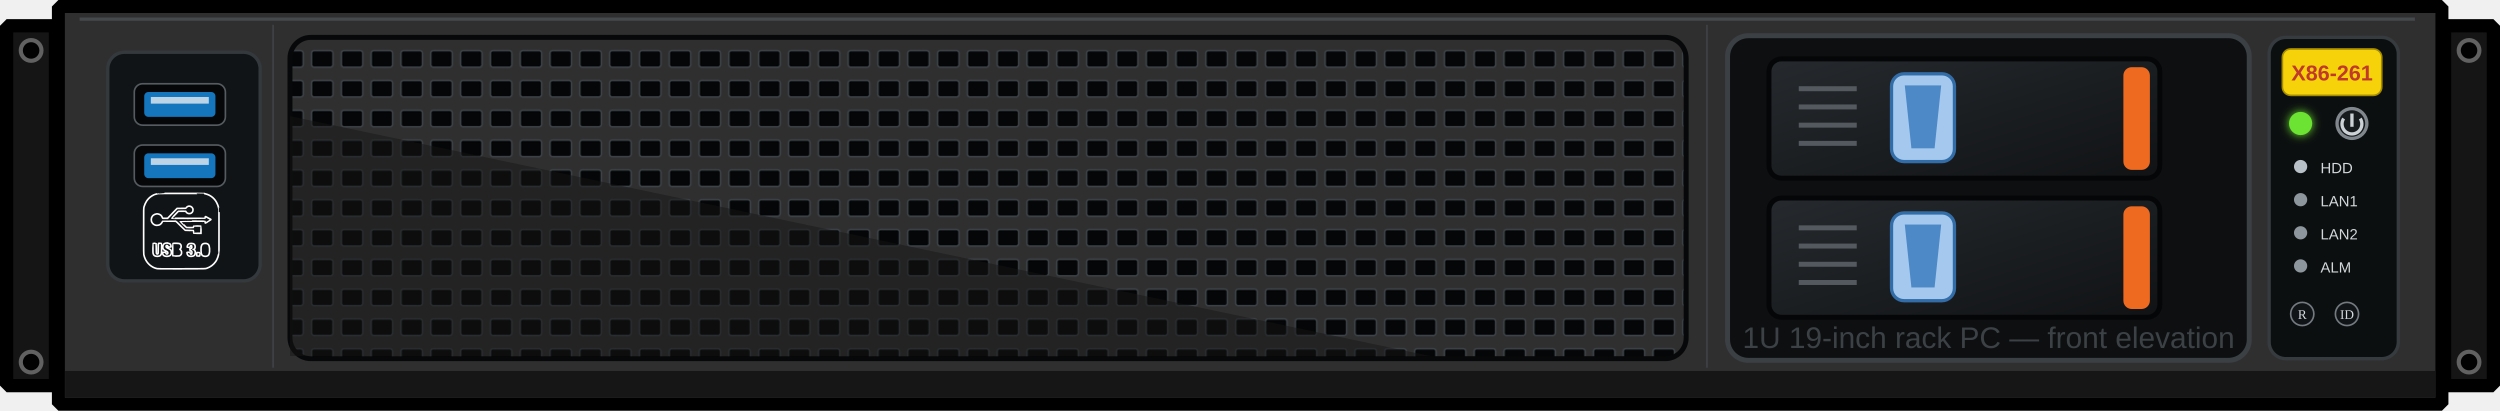
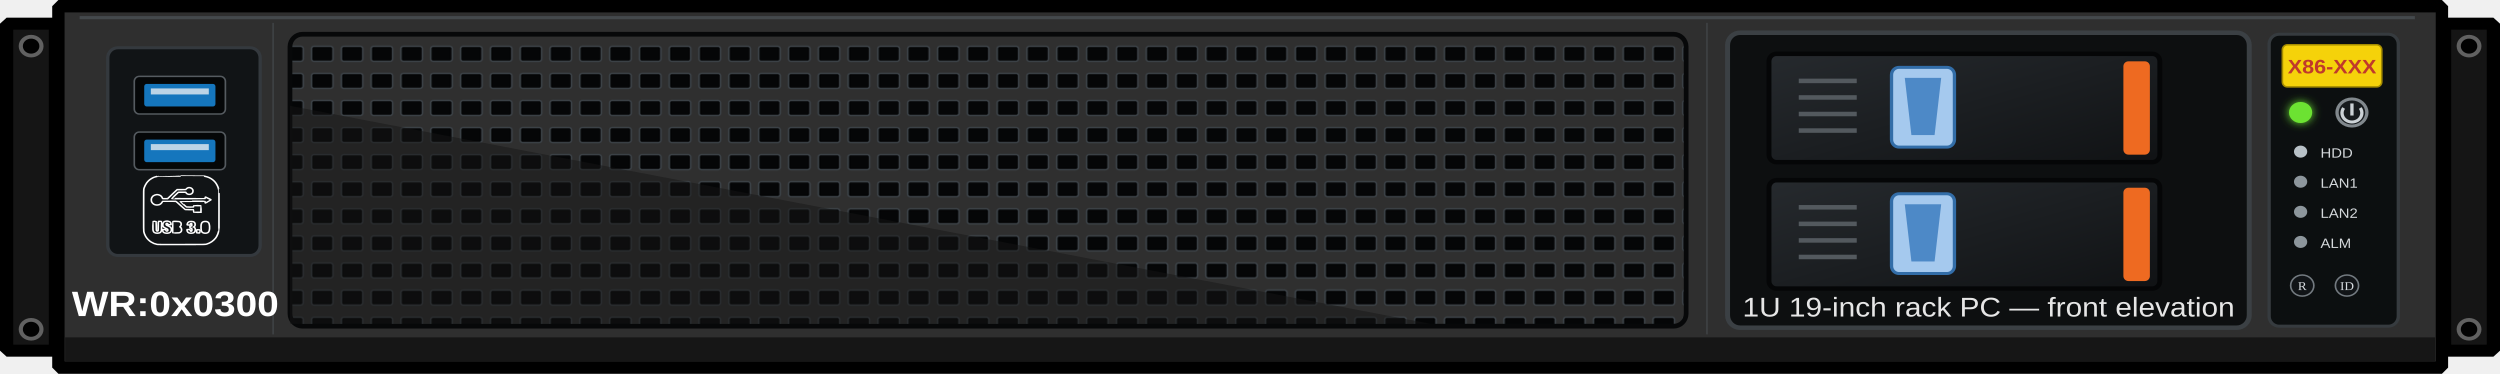
- <svg xmlns="http://www.w3.org/2000/svg" xmlns:xlink="http://www.w3.org/1999/xlink" width="600" height="98.577" viewBox="0 0 600 98.577" version="1.1" id="svg44">
+ <svg xmlns="http://www.w3.org/2000/svg" xmlns:xlink="http://www.w3.org/1999/xlink" width="1000.248" height="149.552" viewBox="0 0 1000.248 149.552" version="1.1" id="svg44">
  <defs id="defs6">
-     <pattern xlink:href="#mesh" id="pattern44" patternTransform="matrix(0.3974891,0,0,0.3974891,-18.65002,-24.02199)" />
+     <pattern id="pattern44" width="18" height="18" patternUnits="userSpaceOnUse" patternTransform="matrix(0.6626461,0,0,0.602097,-31.09107,-36.27151)">
+       <rect x="1" y="1" width="13" height="10" rx="1.5" fill="#050607" stroke="#3a4045" stroke-width="1" id="pattern44_tile" />
+     </pattern>
    <linearGradient id="panelGrad" x1="32.894" y1="132.092" x2="32.894" y2="732.508" gradientTransform="scale(2.401666,0.4163776)" gradientUnits="userSpaceOnUse">
      <stop offset="0%" stop-color="#25292d" id="stop1" />
      <stop offset="55%" stop-color="#15181b" id="stop2" />
      <stop offset="100%" stop-color="#0d0f11" id="stop3" />
    </linearGradient>
    <linearGradient id="bayGrad" x1="0" y1="0" x2="1" y2="1">
      <stop offset="0%" stop-color="#262a2e" id="stop4" />
      <stop offset="100%" stop-color="#101214" id="stop5" />
    </linearGradient>
    <pattern id="mesh" width="18" height="18" patternUnits="userSpaceOnUse">
      <rect x="1" y="1" width="13" height="10" rx="1.5" fill="#050607" stroke="#3a4045" stroke-width="1" id="rect5" />
    </pattern>
    <filter id="shadow" x="-0.001" y="-0.012" width="1.003" height="1.025">
      <feDropShadow dx="0" dy="8" stdDeviation="8" flood-color="#000000" flood-opacity="0.45" />
    </filter>
    <filter id="glowGreen" x="-0.514" y="-0.514" width="2.029" height="2.029">
      <feGaussianBlur stdDeviation="3" result="blur" id="feGaussianBlur5" />
      <feMerge id="feMerge6">
        <feMergeNode in="blur" id="feMergeNode5" />
        <feMergeNode in="SourceGraphic" id="feMergeNode6" />
      </feMerge>
    </filter>
    <linearGradient xlink:href="#bayGrad" id="linearGradient44" x1="-0.84" y1="-2.678" x2="133.044" y2="131.207" gradientTransform="scale(1.785124,0.5601853)" gradientUnits="userSpaceOnUse" />
    <linearGradient xlink:href="#bayGrad" id="linearGradient45" x1="-0.84" y1="-2.678" x2="133.044" y2="131.207" gradientTransform="scale(1.785124,0.5601853)" gradientUnits="userSpaceOnUse" />
  </defs>
-   <rect width="572.048" height="95.462" fill="#f3f4f5" id="rect6" style="fill:#2f2f2f;fill-opacity:1;stroke:#000000;stroke-width:3.116;stroke-linejoin:bevel;stroke-dasharray:none;stroke-opacity:1;paint-order:markers fill stroke" x="14.014" y="1.558" />
-   <g id="g18" transform="matrix(0.3974891,0,0,0.3974891,-18.65002,-24.02199)">
-     <rect x="112" y="92" width="92" height="138" rx="10.063" fill="#111416" stroke="#34393e" stroke-width="2" id="rect11" ry="10.063" />
+   <rect width="953.65" height="144.6" fill="#f3f4f5" id="rect6" style="fill:#2f2f2f;fill-opacity:1;stroke:#000000;stroke-width:4.951;stroke-linejoin:bevel;stroke-dasharray:none;stroke-opacity:1;paint-order:markers fill stroke" x="23.362" y="2.476" />
+   <rect x="116.016" y="13.703" width="558.611" height="116.807" rx="5" fill="url(#mesh)" stroke="#070809" stroke-width="1.895" id="rect18" style="fill:url(#pattern44)" ry="5" />
+   <g id="g18" transform="matrix(0.6626461,0,0,0.602097,-31.09107,-36.27151)">
+     <rect x="112" y="92" width="92" height="138" rx="6.036" fill="#111416" stroke="#34393e" stroke-width="2" id="rect11" ry="6.643" />
    <g transform="translate(128,111)" id="g14">
-       <rect width="55" height="25" rx="5.032" fill="#050708" stroke="#555b60" id="rect12" x="0" y="0" ry="5.032" />
-       <rect x="6" y="5" width="43" height="15" rx="2.516" fill="#1576bd" id="rect13" ry="2.516" />
+       <rect width="55" height="25" rx="3.018" fill="#050708" stroke="#555b60" id="rect12" x="0" y="0" ry="3.322" />
+       <rect x="6" y="5" width="43" height="15" rx="1.509" fill="#1576bd" id="rect13" ry="1.661" />
      <rect x="10" y="8" width="35" height="4" fill="#d9e4ed" opacity="0.85" id="rect14" />
    </g>
    <g transform="translate(128,148)" id="g17">
-       <rect width="55" height="25" rx="5.032" fill="#050708" stroke="#555b60" id="rect15" x="0" y="0" ry="5.032" />
-       <rect x="6" y="5" width="43" height="15" rx="2.516" fill="#1576bd" id="rect16" ry="2.516" />
+       <rect width="55" height="25" rx="3.018" fill="#050708" stroke="#555b60" id="rect15" x="0" y="0" ry="3.322" />
+       <rect x="6" y="5" width="43" height="15" rx="1.509" fill="#1576bd" id="rect16" ry="1.661" />
      <rect x="10" y="8" width="35" height="4" fill="#d9e4ed" opacity="0.85" id="rect17" />
    </g>
    <path d="m 142.16,177.31 c -0.018,0.049 -0.14,0.109 -0.267,0.134 -0.425,0.073 -1.172,0.273 -1.342,0.364 -0.091,0.043 -0.2,0.085 -0.243,0.085 -0.164,0 -1.25,0.558 -1.821,0.929 -1.269,0.832 -2.094,1.645 -3.017,2.962 -0.516,0.728 -1.323,2.507 -1.548,3.393 -0.285,1.135 -0.273,0.279 -0.273,14.872 0,12.644 0.006,13.664 0.103,14.113 0.097,0.455 0.158,0.68 0.376,1.414 0.103,0.334 0.419,1.105 0.577,1.408 0.067,0.115 0.225,0.413 0.352,0.656 0.662,1.238 1.955,2.653 3.132,3.436 1.342,0.886 2.027,1.184 3.654,1.578 0.395,0.091 1.457,0.097 14.538,0.085 15.169,-0.024 14.441,-0.006 15.418,-0.334 2.143,-0.722 3.964,-2.082 5.299,-3.964 0.158,-0.219 0.346,-0.516 0.419,-0.668 0.079,-0.152 0.206,-0.395 0.297,-0.546 0.401,-0.698 0.971,-2.373 1.08,-3.163 0.03,-0.231 0.085,-0.407 0.152,-0.449 0.091,-0.067 0.097,-1.123 0.097,-13.622 0,-11.612 -0.012,-13.543 -0.085,-13.543 -0.061,0 -0.109,-0.134 -0.158,-0.443 -0.036,-0.237 -0.085,-0.48 -0.103,-0.528 -0.018,-0.049 -0.055,-0.188 -0.079,-0.304 -0.231,-0.983 -1.147,-2.914 -1.797,-3.764 -1.044,-1.372 -2.131,-2.301 -3.612,-3.09 -0.546,-0.291 -1.821,-0.753 -2.288,-0.826 -0.492,-0.085 -0.558,-0.103 -0.558,-0.188 0,-0.127 -28.257,-0.127 -28.305,0 z m 20.007,7.818 c 0.48,0.225 0.832,0.577 1.099,1.111 0.152,0.297 0.176,0.425 0.182,0.874 0.006,0.565 -0.091,0.911 -0.388,1.384 -0.546,0.862 -1.876,1.184 -2.871,0.698 -0.413,-0.206 -0.68,-0.449 -0.971,-0.898 l -0.194,-0.297 -2.094,-0.018 c -1.153,-0.006 -2.149,0 -2.216,0.012 -0.14,0.036 -0.285,0.17 -1.002,0.923 -0.285,0.297 -1.074,1.129 -1.76,1.839 -0.686,0.716 -1.244,1.342 -1.244,1.396 0,0.091 0.826,0.097 9.949,0.115 7.302,0.006 9.967,-0.006 10.028,-0.055 0.049,-0.036 0.085,-0.17 0.085,-0.291 0,-0.583 0.127,-0.832 0.358,-0.692 0.055,0.03 0.455,0.243 0.886,0.473 0.437,0.225 0.856,0.455 0.941,0.516 0.085,0.055 0.407,0.225 0.71,0.37 0.54,0.255 0.668,0.364 0.589,0.486 -0.03,0.055 -1.402,0.965 -1.451,0.965 -0.024,0 -0.219,0.121 -1.123,0.722 -0.395,0.261 -0.619,0.37 -0.728,0.358 -0.146,-0.018 -0.152,-0.03 -0.152,-0.48 0,-0.297 -0.03,-0.498 -0.079,-0.558 -0.079,-0.091 -0.728,-0.097 -7.485,-0.097 -5.852,0 -7.412,0.012 -7.436,0.073 -0.036,0.103 3.472,3.618 3.715,3.721 0.146,0.061 0.631,0.073 2.167,0.061 1.087,-0.012 2.003,-0.043 2.04,-0.061 0.036,-0.024 0.067,-0.2 0.067,-0.395 0,-0.188 0.03,-0.376 0.073,-0.419 0.085,-0.085 4.213,-0.103 4.346,-0.024 0.055,0.043 0.073,0.522 0.061,2.203 l -0.018,2.149 -2.149,0.018 c -1.536,0.012 -2.173,-0.006 -2.228,-0.055 -0.067,-0.055 -0.085,-0.261 -0.085,-0.85 0,-0.425 -0.024,-0.789 -0.049,-0.807 -0.03,-0.018 -1.129,-0.036 -2.446,-0.043 -1.317,-0.006 -2.458,-0.036 -2.543,-0.067 -0.085,-0.03 -1.36,-1.269 -2.829,-2.744 -2.307,-2.313 -2.713,-2.695 -2.902,-2.732 -0.273,-0.055 -7.831,-0.036 -7.909,0.018 -0.03,0.018 -0.14,0.219 -0.243,0.443 -0.249,0.534 -0.619,1.014 -1.008,1.311 -0.395,0.297 -0.48,0.34 -1.062,0.546 -0.631,0.219 -1.59,0.225 -2.197,0.012 -1.087,-0.382 -1.894,-1.22 -2.228,-2.307 -0.158,-0.516 -0.14,-1.554 0.036,-2.082 0.146,-0.425 0.613,-1.196 0.862,-1.414 0.577,-0.492 1.299,-0.826 2.046,-0.941 0.431,-0.067 0.571,-0.061 1.056,0.03 1.354,0.255 2.173,0.971 2.604,2.252 0.14,0.425 0.049,0.401 1.669,0.382 l 1.475,-0.018 0.443,-0.461 c 0.243,-0.255 0.747,-0.777 1.111,-1.153 0.37,-0.382 1.117,-1.172 1.669,-1.754 0.552,-0.583 1.342,-1.408 1.76,-1.833 l 0.759,-0.777 2.549,-0.006 c 1.402,-0.006 2.61,-0.036 2.689,-0.061 0.073,-0.03 0.134,-0.097 0.134,-0.158 0,-0.158 0.504,-0.65 0.88,-0.862 0.631,-0.358 1.342,-0.376 2.052,-0.055 z m -13.876,22.089 c 1.056,0.255 1.317,0.413 1.633,0.996 0.152,0.279 0.206,0.473 0.237,0.832 0.036,0.455 0.036,0.473 -0.103,0.522 -0.073,0.024 -0.492,0.03 -0.929,0.012 l -0.789,-0.03 -0.043,-0.297 c -0.109,-0.759 -0.971,-0.904 -1.105,-0.188 -0.109,0.577 0.291,0.983 1.384,1.39 0.722,0.273 1.402,0.801 1.59,1.238 0.443,1.02 0.249,2.295 -0.437,2.92 -0.625,0.571 -2.1,0.783 -3.211,0.467 -0.504,-0.146 -1.002,-0.492 -1.147,-0.795 -0.273,-0.577 -0.376,-1.439 -0.182,-1.511 0.121,-0.049 1.627,-0.049 1.748,0 0.061,0.024 0.097,0.109 0.097,0.249 0,0.261 0.152,0.601 0.328,0.716 0.285,0.2 0.759,0.03 0.892,-0.322 0.085,-0.225 0,-0.662 -0.17,-0.868 -0.091,-0.103 -0.407,-0.297 -0.741,-0.455 -0.322,-0.152 -0.728,-0.352 -0.911,-0.437 -0.486,-0.237 -0.923,-0.698 -1.093,-1.159 -0.121,-0.328 -0.134,-0.467 -0.115,-1.026 0.049,-1.329 0.589,-2.009 1.779,-2.228 0.552,-0.103 0.929,-0.109 1.287,-0.024 z m -7.084,0.206 c 0.055,0.067 0.073,0.741 0.067,2.713 -0.006,2.932 0.024,3.345 0.267,3.551 0.2,0.176 0.534,0.182 0.692,0.024 0.231,-0.231 0.249,-0.498 0.249,-3.442 0,-2.556 0.012,-2.871 0.097,-2.902 0.188,-0.073 1.754,-0.043 1.833,0.036 0.097,0.097 0.103,5.445 0.006,5.967 -0.073,0.401 -0.328,0.935 -0.583,1.22 -0.656,0.741 -2.683,0.856 -3.648,0.206 -0.419,-0.285 -0.631,-0.601 -0.795,-1.214 -0.121,-0.431 -0.127,-0.607 -0.127,-3.278 0,-2.118 0.018,-2.847 0.073,-2.902 0.115,-0.115 1.772,-0.103 1.87,0.018 z m 13.955,0.061 c 0.467,0.152 0.935,0.619 1.062,1.056 0.249,0.856 0.018,1.791 -0.546,2.222 -0.109,0.085 -0.206,0.188 -0.206,0.231 0.006,0.043 0.121,0.127 0.261,0.2 0.88,0.431 1.141,2.046 0.48,2.999 -0.273,0.388 -0.625,0.625 -1.135,0.759 -0.48,0.121 -3.757,0.134 -3.836,0.012 -0.024,-0.036 -0.043,-1.736 -0.036,-3.764 0.006,-2.847 0.024,-3.715 0.085,-3.782 0.121,-0.146 3.411,-0.091 3.873,0.067 z m 8.468,0.079 c 0.783,0.285 1.19,1.032 1.111,2.052 -0.049,0.686 -0.237,1.014 -0.771,1.366 l -0.152,0.103 0.212,0.085 c 0.819,0.352 1.087,1.809 0.54,2.944 -0.352,0.734 -0.917,1.038 -2.027,1.093 -1.032,0.049 -1.712,-0.146 -2.161,-0.631 -0.255,-0.267 -0.48,-0.771 -0.48,-1.068 0,-0.115 -0.03,-0.297 -0.073,-0.407 -0.109,-0.322 0.012,-0.364 0.947,-0.364 0.437,0 0.826,0.024 0.862,0.049 0.036,0.024 0.091,0.194 0.115,0.376 0.024,0.182 0.097,0.425 0.164,0.528 0.103,0.176 0.152,0.2 0.388,0.2 0.352,0 0.449,-0.152 0.516,-0.789 0.036,-0.376 0.024,-0.546 -0.049,-0.759 -0.115,-0.352 -0.407,-0.546 -0.741,-0.492 -0.364,0.055 -0.443,-0.073 -0.419,-0.698 l 0.018,-0.51 0.243,-0.049 c 0.134,-0.03 0.304,-0.067 0.376,-0.079 0.073,-0.012 0.206,-0.091 0.304,-0.17 0.152,-0.134 0.164,-0.176 0.182,-0.71 0.03,-0.753 -0.03,-0.874 -0.431,-0.874 -0.364,0 -0.504,0.158 -0.546,0.589 -0.018,0.158 -0.043,0.316 -0.067,0.352 -0.049,0.079 -1.518,0.079 -1.669,0 -0.091,-0.049 -0.109,-0.109 -0.079,-0.291 0.152,-1.105 0.674,-1.748 1.566,-1.936 0.558,-0.115 1.675,-0.067 2.118,0.091 z m 8.025,-0.097 c 0.194,0.036 0.516,0.164 0.704,0.279 0.413,0.243 0.619,0.552 0.856,1.25 0.225,0.674 0.34,2.258 0.237,3.326 -0.17,1.797 -0.619,2.513 -1.76,2.811 -0.898,0.237 -2.173,-0.012 -2.647,-0.51 -0.079,-0.085 -0.206,-0.279 -0.279,-0.431 -0.073,-0.152 -0.152,-0.316 -0.182,-0.37 -0.158,-0.297 -0.255,-0.989 -0.291,-2.015 -0.061,-1.572 0.024,-2.325 0.364,-3.217 0.219,-0.565 0.801,-1.02 1.457,-1.129 0.473,-0.079 1.135,-0.079 1.542,0.006 z m -4.176,5.475 c 0.055,0.03 0.073,0.334 0.073,1.038 0,0.892 -0.012,0.996 -0.103,1.026 -0.061,0.018 -0.443,0.043 -0.844,0.049 -0.558,0.012 -0.765,-0.006 -0.844,-0.073 -0.085,-0.073 -0.097,-0.206 -0.079,-1.014 0.006,-0.54 0.043,-0.959 0.079,-0.989 0.03,-0.024 0.115,-0.061 0.182,-0.079 0.188,-0.043 1.457,-0.012 1.536,0.043 z" id="path1-7" style="fill:none;fill-opacity:1;stroke:#ffffff;stroke-width:1;stroke-dasharray:none;stroke-opacity:1" />
  </g>
-   <rect x="69.593" y="8.97" width="335.083" height="77.113" rx="5" fill="url(#mesh)" stroke="#070809" stroke-width="1.192" id="rect18" style="fill:url(#pattern44)" ry="5" />
-   <g id="g34" transform="matrix(0.3974891,0,0,0.3974891,-18.65002,-24.02199)">
-     <rect x="1090" y="82" width="315" height="196" rx="12.579" fill="#0d0f10" stroke="#3b4044" stroke-width="3" id="rect23" ry="12.579" />
+   <g id="g34" transform="matrix(0.6626461,0,0,0.602097,-31.09107,-36.27151)">
+     <rect x="1090" y="82" width="315" height="196" rx="7.546" fill="#0d0f10" stroke="#3b4044" stroke-width="3" id="rect23" ry="8.304" />
    <g transform="translate(1115,96)" id="g28">
-       <rect width="236" height="72" rx="7.547" fill="url(#bayGrad)" stroke="#050607" stroke-width="3" id="rect24" x="0" y="0" style="fill:url(#linearGradient44)" ry="7.547" />
+       <rect width="236" height="72" rx="4.527" fill="url(#bayGrad)" stroke="#050607" stroke-width="3" id="rect24" x="0" y="0" style="fill:url(#linearGradient44)" ry="4.983" />
      <g stroke="#53595e" stroke-width="3" id="g27">
        <line x1="18" y1="18" x2="53" y2="18" id="line24" />
        <line x1="18" y1="29" x2="53" y2="29" id="line25" />
        <line x1="18" y1="40" x2="53" y2="40" id="line26" />
        <line x1="18" y1="51" x2="53" y2="51" id="line27" />
      </g>
-       <rect x="74" y="9" width="38" height="53" rx="7.547" fill="#a5c9ee" stroke="#326da8" stroke-width="2" id="rect27" ry="7.547" />
+       <rect x="74" y="9" width="38" height="53" rx="4.527" fill="#a5c9ee" stroke="#326da8" stroke-width="2" id="rect27" ry="4.983" />
      <path d="m 82,16 h 22 l -4,38 H 86 Z" fill="#4d89c7" id="path27" />
-       <rect x="214" y="5" width="16" height="62" rx="5.032" fill="#ee6a21" id="rect28" ry="5.032" />
+       <rect x="214" y="5" width="16" height="62" rx="3.018" fill="#ee6a21" id="rect28" ry="3.322" />
    </g>
    <g transform="translate(1115,180)" id="g33">
-       <rect width="236" height="72" rx="7.547" fill="url(#bayGrad)" stroke="#050607" stroke-width="3" id="rect29" x="0" y="0" style="fill:url(#linearGradient45)" ry="7.547" />
+       <rect width="236" height="72" rx="4.527" fill="url(#bayGrad)" stroke="#050607" stroke-width="3" id="rect29" x="0" y="0" style="fill:url(#linearGradient45)" ry="4.983" />
      <g stroke="#53595e" stroke-width="3" id="g32">
        <line x1="18" y1="18" x2="53" y2="18" id="line29" />
        <line x1="18" y1="29" x2="53" y2="29" id="line30" />
        <line x1="18" y1="40" x2="53" y2="40" id="line31" />
        <line x1="18" y1="51" x2="53" y2="51" id="line32" />
      </g>
-       <rect x="74" y="9" width="38" height="53" rx="7.547" fill="#a5c9ee" stroke="#326da8" stroke-width="2" id="rect32" ry="7.547" />
+       <rect x="74" y="9" width="38" height="53" rx="4.527" fill="#a5c9ee" stroke="#326da8" stroke-width="2" id="rect32" ry="4.983" />
      <path d="m 82,16 h 22 l -4,38 H 86 Z" fill="#4d89c7" id="path32" />
-       <rect x="214" y="5" width="16" height="62" rx="5.032" fill="#ee6a21" id="rect33" ry="5.032" />
+       <rect x="214" y="5" width="16" height="62" rx="3.018" fill="#ee6a21" id="rect33" ry="3.322" />
    </g>
  </g>
-   <g id="g43" transform="matrix(0.3974891,0,0,0.3974891,-18.65002,-24.02199)">
-     <rect x="1417" y="83" width="78" height="194" rx="10.063" fill="#0c0f10" stroke="#363b3f" stroke-width="2" id="rect34" ry="10.063" />
-     <rect x="1425" y="90" width="60" height="28" rx="5.032" fill="#f5d20a" stroke="#a58c00" id="rect35" ry="5.032" />
-     <text x="1455" y="109" text-anchor="middle" font-family="Arial, Helvetica, sans-serif" font-size="13px" font-weight="700" fill="#c0392b" id="text35">X86-261</text>
-     <circle cx="1436" cy="135" r="7" fill="#6ce230" filter="url(#glowGreen)" id="circle35" />
-     <circle cx="1467" cy="135" r="9" fill="#171b1e" stroke="#81888d" stroke-width="2" id="circle36" />
-     <path d="m 1467,129 v 8 m -5,-5 a 6,6 0 1 0 10,0" fill="none" stroke="#ccd2d6" stroke-width="2" id="path36" />
+   <g id="g43" transform="matrix(0.6626461,0,0,0.602097,-31.09107,-36.27151)">
+     <rect x="1417" y="83" width="78" height="194" rx="6.036" fill="#0c0f10" stroke="#363b3f" stroke-width="2" id="rect34" ry="6.643" />
+     <rect x="1425" y="90" width="60" height="28" rx="3.018" fill="#f5d20a" stroke="#a58c00" id="rect35" ry="3.322" />
+     <text x="1455" y="109" text-anchor="middle" font-family="Arial, Helvetica, sans-serif" font-size="13px" font-weight="700" fill="#c0392b" id="host_name">X86-XXX</text>
+     <circle cx="1436" cy="135" r="7" fill="#6ce230" filter="url(#glowGreen)" id="led_power" />
+     <g id="g1">
+       <circle cx="1467" cy="135" r="9" fill="#171b1e" stroke="#81888d" stroke-width="2" id="circle36" />
+       <path d="m 1467,129 v 8 m -5,-5 a 6,6 0 1 0 10,0" fill="none" stroke="#ccd2d6" stroke-width="2" id="path36" />
+     </g>
    <g font-family="Arial, Helvetica, sans-serif" font-size="9px" fill="#d4d8db" id="g40">
      <circle cx="1436" cy="161" r="4" fill="#b8c1c7" id="circle37" />
      <text x="1448" y="165" id="text37">HDD</text>
      <circle cx="1436" cy="181" r="4" fill="#8d969c" id="circle38" />
      <text x="1448" y="185" id="text38">LAN1</text>
      <circle cx="1436" cy="201" r="4" fill="#8d969c" id="circle39" />
      <text x="1448" y="205" id="text39">LAN2</text>
      <circle cx="1436" cy="221" r="4" fill="#8d969c" id="circle40" />
      <text x="1448" y="225" id="text40">ALM</text>
    </g>
    <circle cx="1437" cy="250" r="7" fill="#111417" stroke="#737a80" id="circle41" />
    <circle cx="1464" cy="250" r="7" fill="#111417" stroke="#737a80" id="circle42" />
    <text x="1437" y="253" text-anchor="middle" font-size="8px" fill="#d7dce0" id="text42">R</text>
    <text x="1464" y="253" text-anchor="middle" font-size="8px" fill="#d7dce0" id="text43">ID</text>
  </g>
-   <path d="M 19.111,4.597 H 579.571" stroke="#4b5156" stroke-width="0.795" opacity="0.75" id="path43" />
-   <text x="477.263" y="83.525" text-anchor="middle" font-family="Arial, Helvetica, sans-serif" font-size="7.155px" fill="#3c4145" id="text44" style="stroke-width:0.397">1U 19-inch rack PC — front elevation</text>
-   <path d="M 65.539,5.96 V 88.239" stroke="#4b5156" stroke-width="0.305" opacity="0.75" id="path43-6" />
-   <path d="M 409.675,5.96 V 88.239" stroke="#4b5156" stroke-width="0.305" opacity="0.75" id="path43-6-5" />
-   <g id="g2" transform="matrix(0.3974891,0,0,0.3974891,2.057511,-0.8622519)">
+   <path d="M 31.86,7.079 H 966.191" stroke="#4b5156" stroke-width="1.263" opacity="0.75" id="path43" />
+   <text x="758.414" y="132.85" text-anchor="middle" font-family="Arial, Helvetica, sans-serif" font-size="11.37px" fill="#3c4145" id="text44" style="fill:#e6e6e6;stroke-width:0.632" transform="scale(1.049078,0.9532183)">1U 19-inch rack PC — front elevation</text>
+   <path d="M 109.258,9.143 V 133.776" stroke="#4b5156" stroke-width="0.484" opacity="0.75" id="path43-6" />
+   <path d="M 682.96,9.143 V 133.776" stroke="#4b5156" stroke-width="0.484" opacity="0.75" id="path43-6-5" />
+   <g id="g2" transform="matrix(0.6626461,0,0,0.602097,3.430035,-1.190282)">
    <rect style="fill:#151515;fill-opacity:1;stroke:#000000;stroke-width:8;stroke-linejoin:bevel;stroke-dasharray:none;stroke-dashoffset:0.6;stroke-opacity:1;paint-order:markers fill stroke" id="rect1-6" width="29.475" height="217.294" x="-1.176" y="17.711" />
    <ellipse style="fill:#020202;fill-opacity:1;stroke:#616161;stroke-width:2.513;stroke-linejoin:bevel;stroke-dasharray:none;stroke-dashoffset:0.6;stroke-opacity:1;paint-order:markers fill stroke" id="path1" cx="13.611" cy="32.633" rx="6.243" ry="6.243" />
    <ellipse style="fill:#020202;fill-opacity:1;stroke:#616161;stroke-width:2.513;stroke-linejoin:bevel;stroke-dasharray:none;stroke-dashoffset:0.6;stroke-opacity:1;paint-order:markers fill stroke" id="ellipse2" cx="13.611" cy="220.794" rx="6.243" ry="6.243" />
  </g>
-   <g id="g4" transform="matrix(0.3974891,0,0,0.3974891,587.1615,-0.8622519)">
+   <g id="g4" transform="matrix(0.6626461,0,0,0.602097,978.8452,-1.190282)">
    <rect style="fill:#151515;fill-opacity:1;stroke:#000000;stroke-width:8;stroke-linejoin:bevel;stroke-dasharray:none;stroke-dashoffset:0.6;stroke-opacity:1;paint-order:markers fill stroke" id="rect2" width="29.475" height="217.294" x="-1.176" y="17.711" />
    <ellipse style="fill:#020202;fill-opacity:1;stroke:#616161;stroke-width:2.513;stroke-linejoin:bevel;stroke-dasharray:none;stroke-dashoffset:0.6;stroke-opacity:1;paint-order:markers fill stroke" id="ellipse3" cx="13.611" cy="32.633" rx="6.243" ry="6.243" />
    <ellipse style="fill:#020202;fill-opacity:1;stroke:#616161;stroke-width:2.513;stroke-linejoin:bevel;stroke-dasharray:none;stroke-dashoffset:0.6;stroke-opacity:1;paint-order:markers fill stroke" id="ellipse4" cx="13.611" cy="220.794" rx="6.243" ry="6.243" />
  </g>
-   <rect style="fill:#161616;fill-opacity:1;stroke:none;stroke-width:3.18;stroke-linejoin:bevel;stroke-dasharray:none;stroke-dashoffset:0.6;stroke-opacity:1;paint-order:markers fill stroke" id="rect4" width="568.804" height="6.379" x="15.63" y="89.032" />
-   <path style="fill:#161616;fill-opacity:0.48;stroke:none;stroke-width:3.18;stroke-linejoin:bevel;stroke-dasharray:none;stroke-dashoffset:0.6;stroke-opacity:1;paint-order:markers fill stroke" d="M 69.609,27.885 V 85.446 H 343.24 Z" id="path4" />
+   <rect style="fill:#161616;fill-opacity:1;stroke:none;stroke-width:5.053;stroke-linejoin:bevel;stroke-dasharray:none;stroke-dashoffset:0.6;stroke-opacity:1;paint-order:markers fill stroke" id="rect4" width="948.242" height="9.662" x="26.056" y="134.978" />
+   <path style="fill:#161616;fill-opacity:0.48;stroke:none;stroke-width:5.053;stroke-linejoin:bevel;stroke-dasharray:none;stroke-dashoffset:0.6;stroke-opacity:1;paint-order:markers fill stroke" d="M 116.043,42.354 V 129.546 h 456.166 z" id="path4" />
+   <text x="152.77" y="270.271" text-anchor="middle" font-family="Arial, Helvetica, sans-serif" font-size="23.41px" font-weight="700" fill="#c0392b" id="whiterabbit_id" style="fill:#ffffff;stroke-width:1.801" transform="matrix(0.6626461,0,0,0.602097,-31.09107,-36.27151)">WR:0x0300</text>
</svg>
